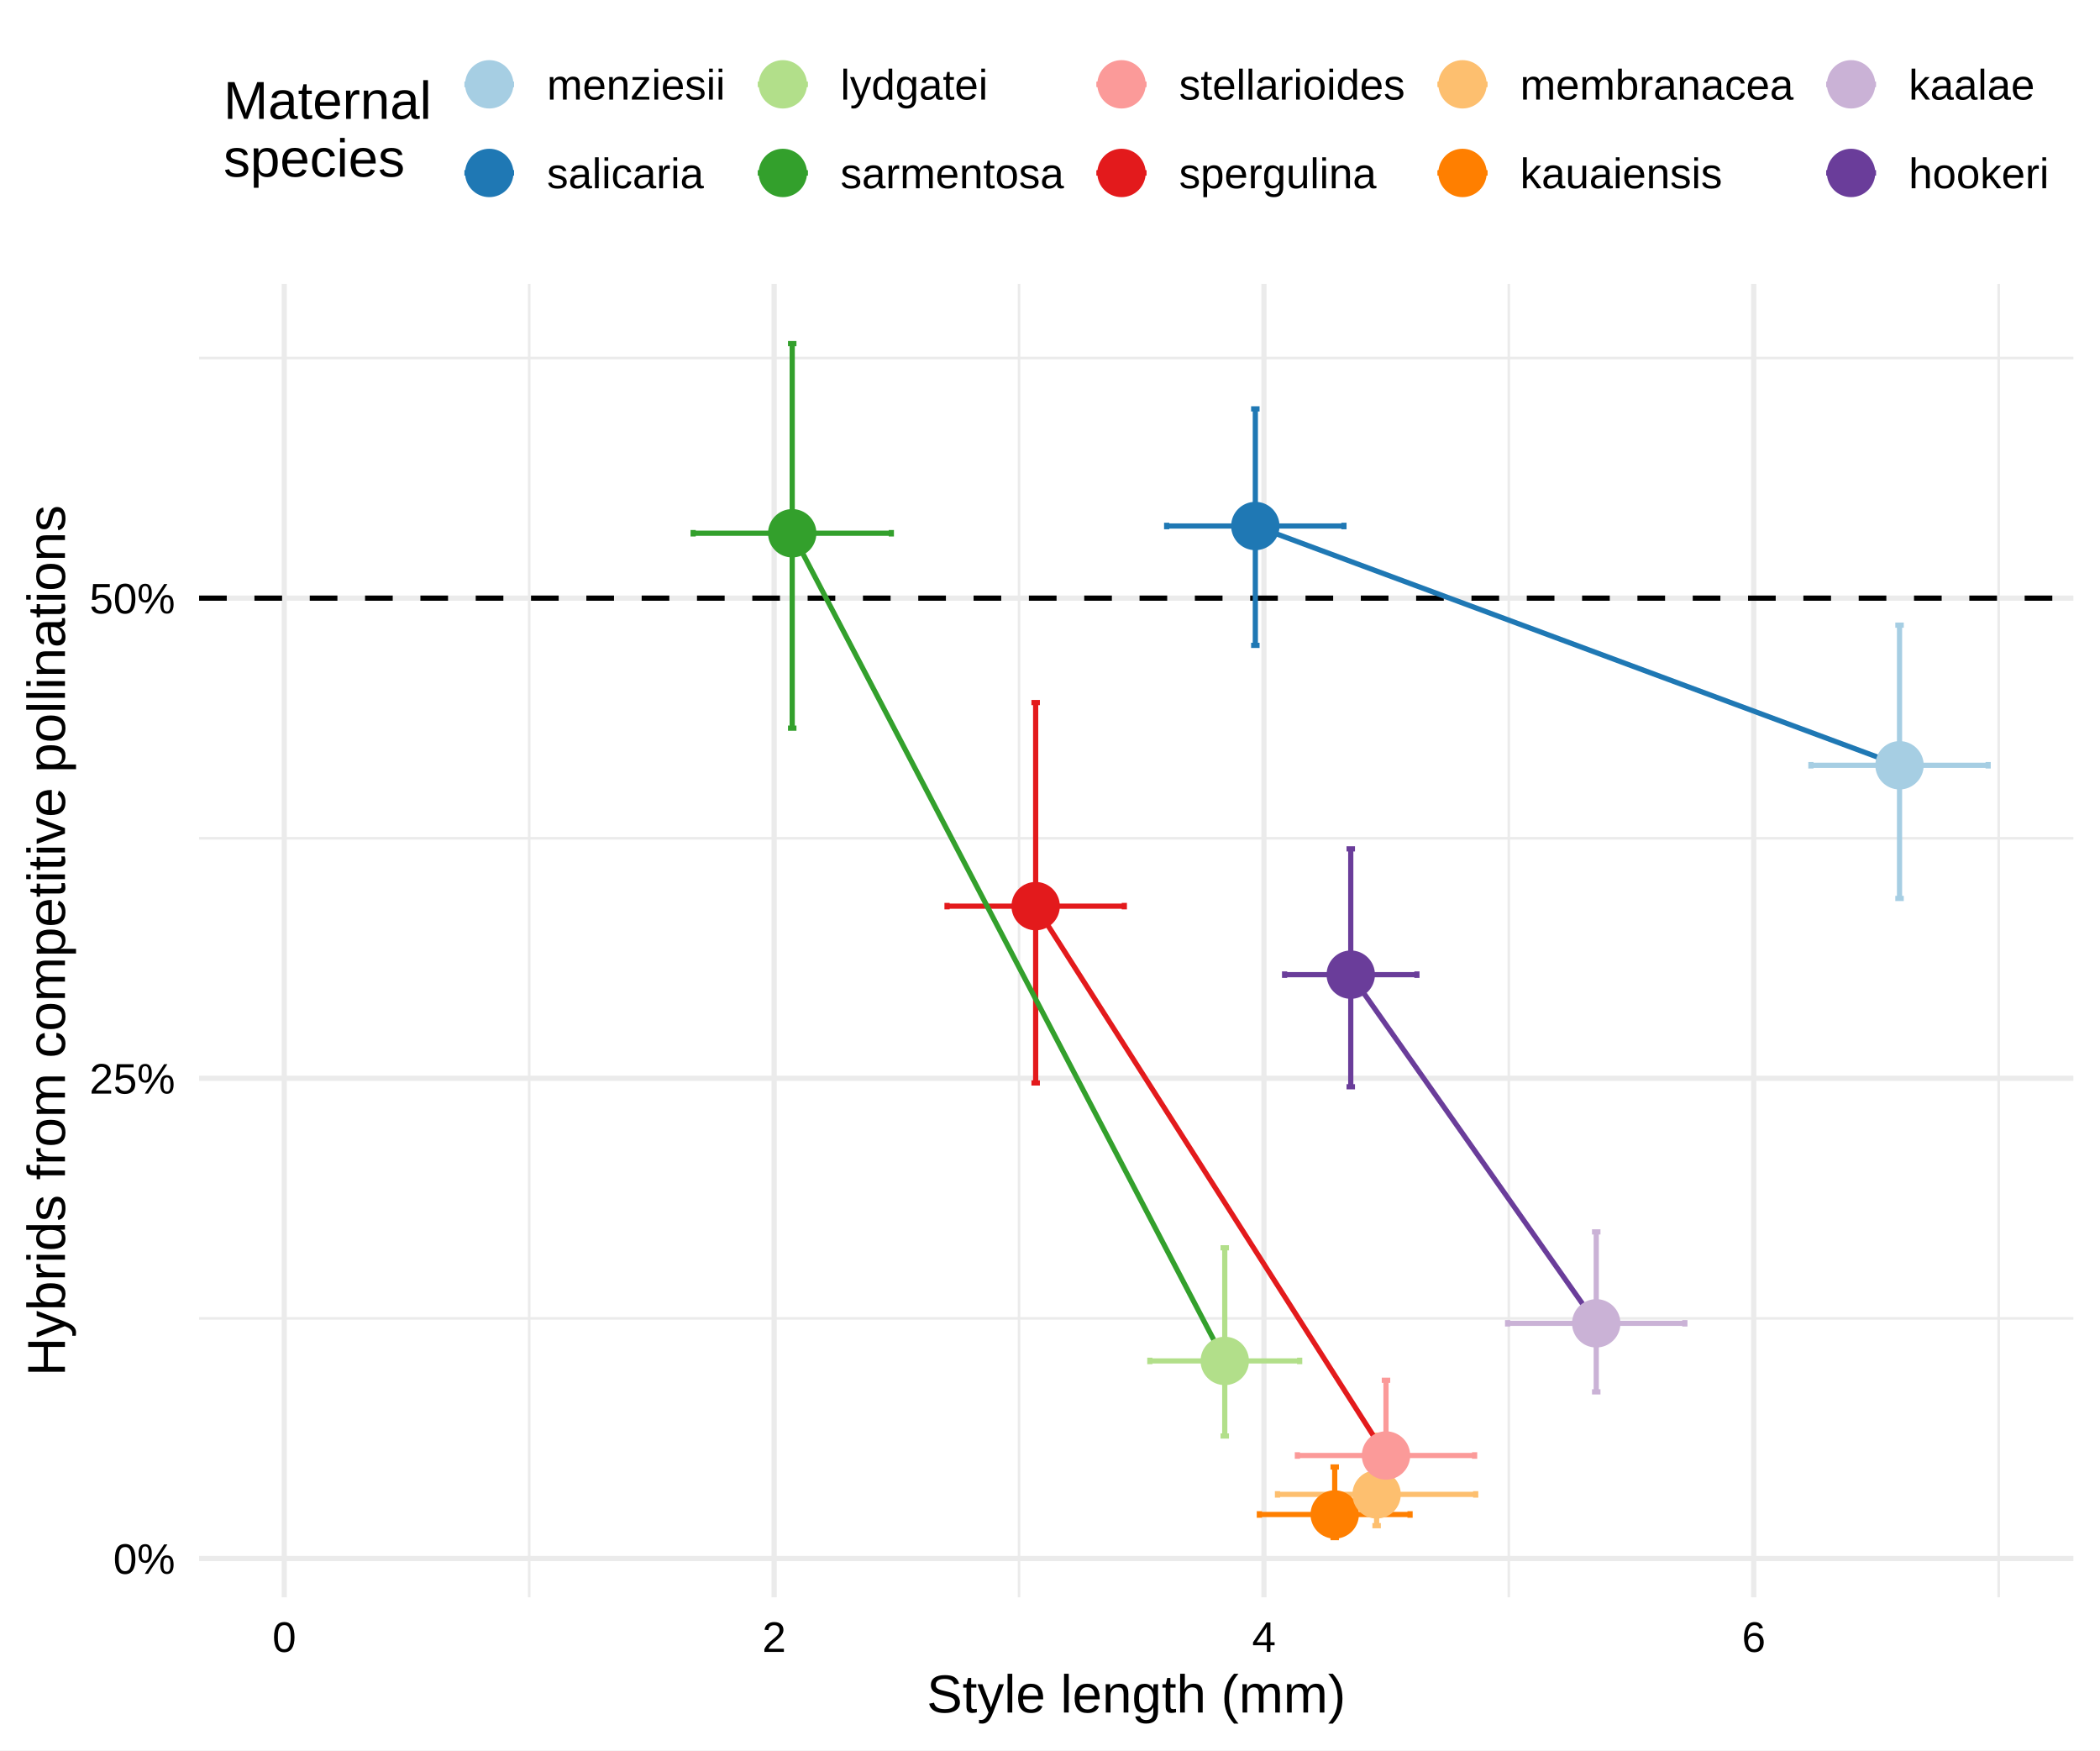
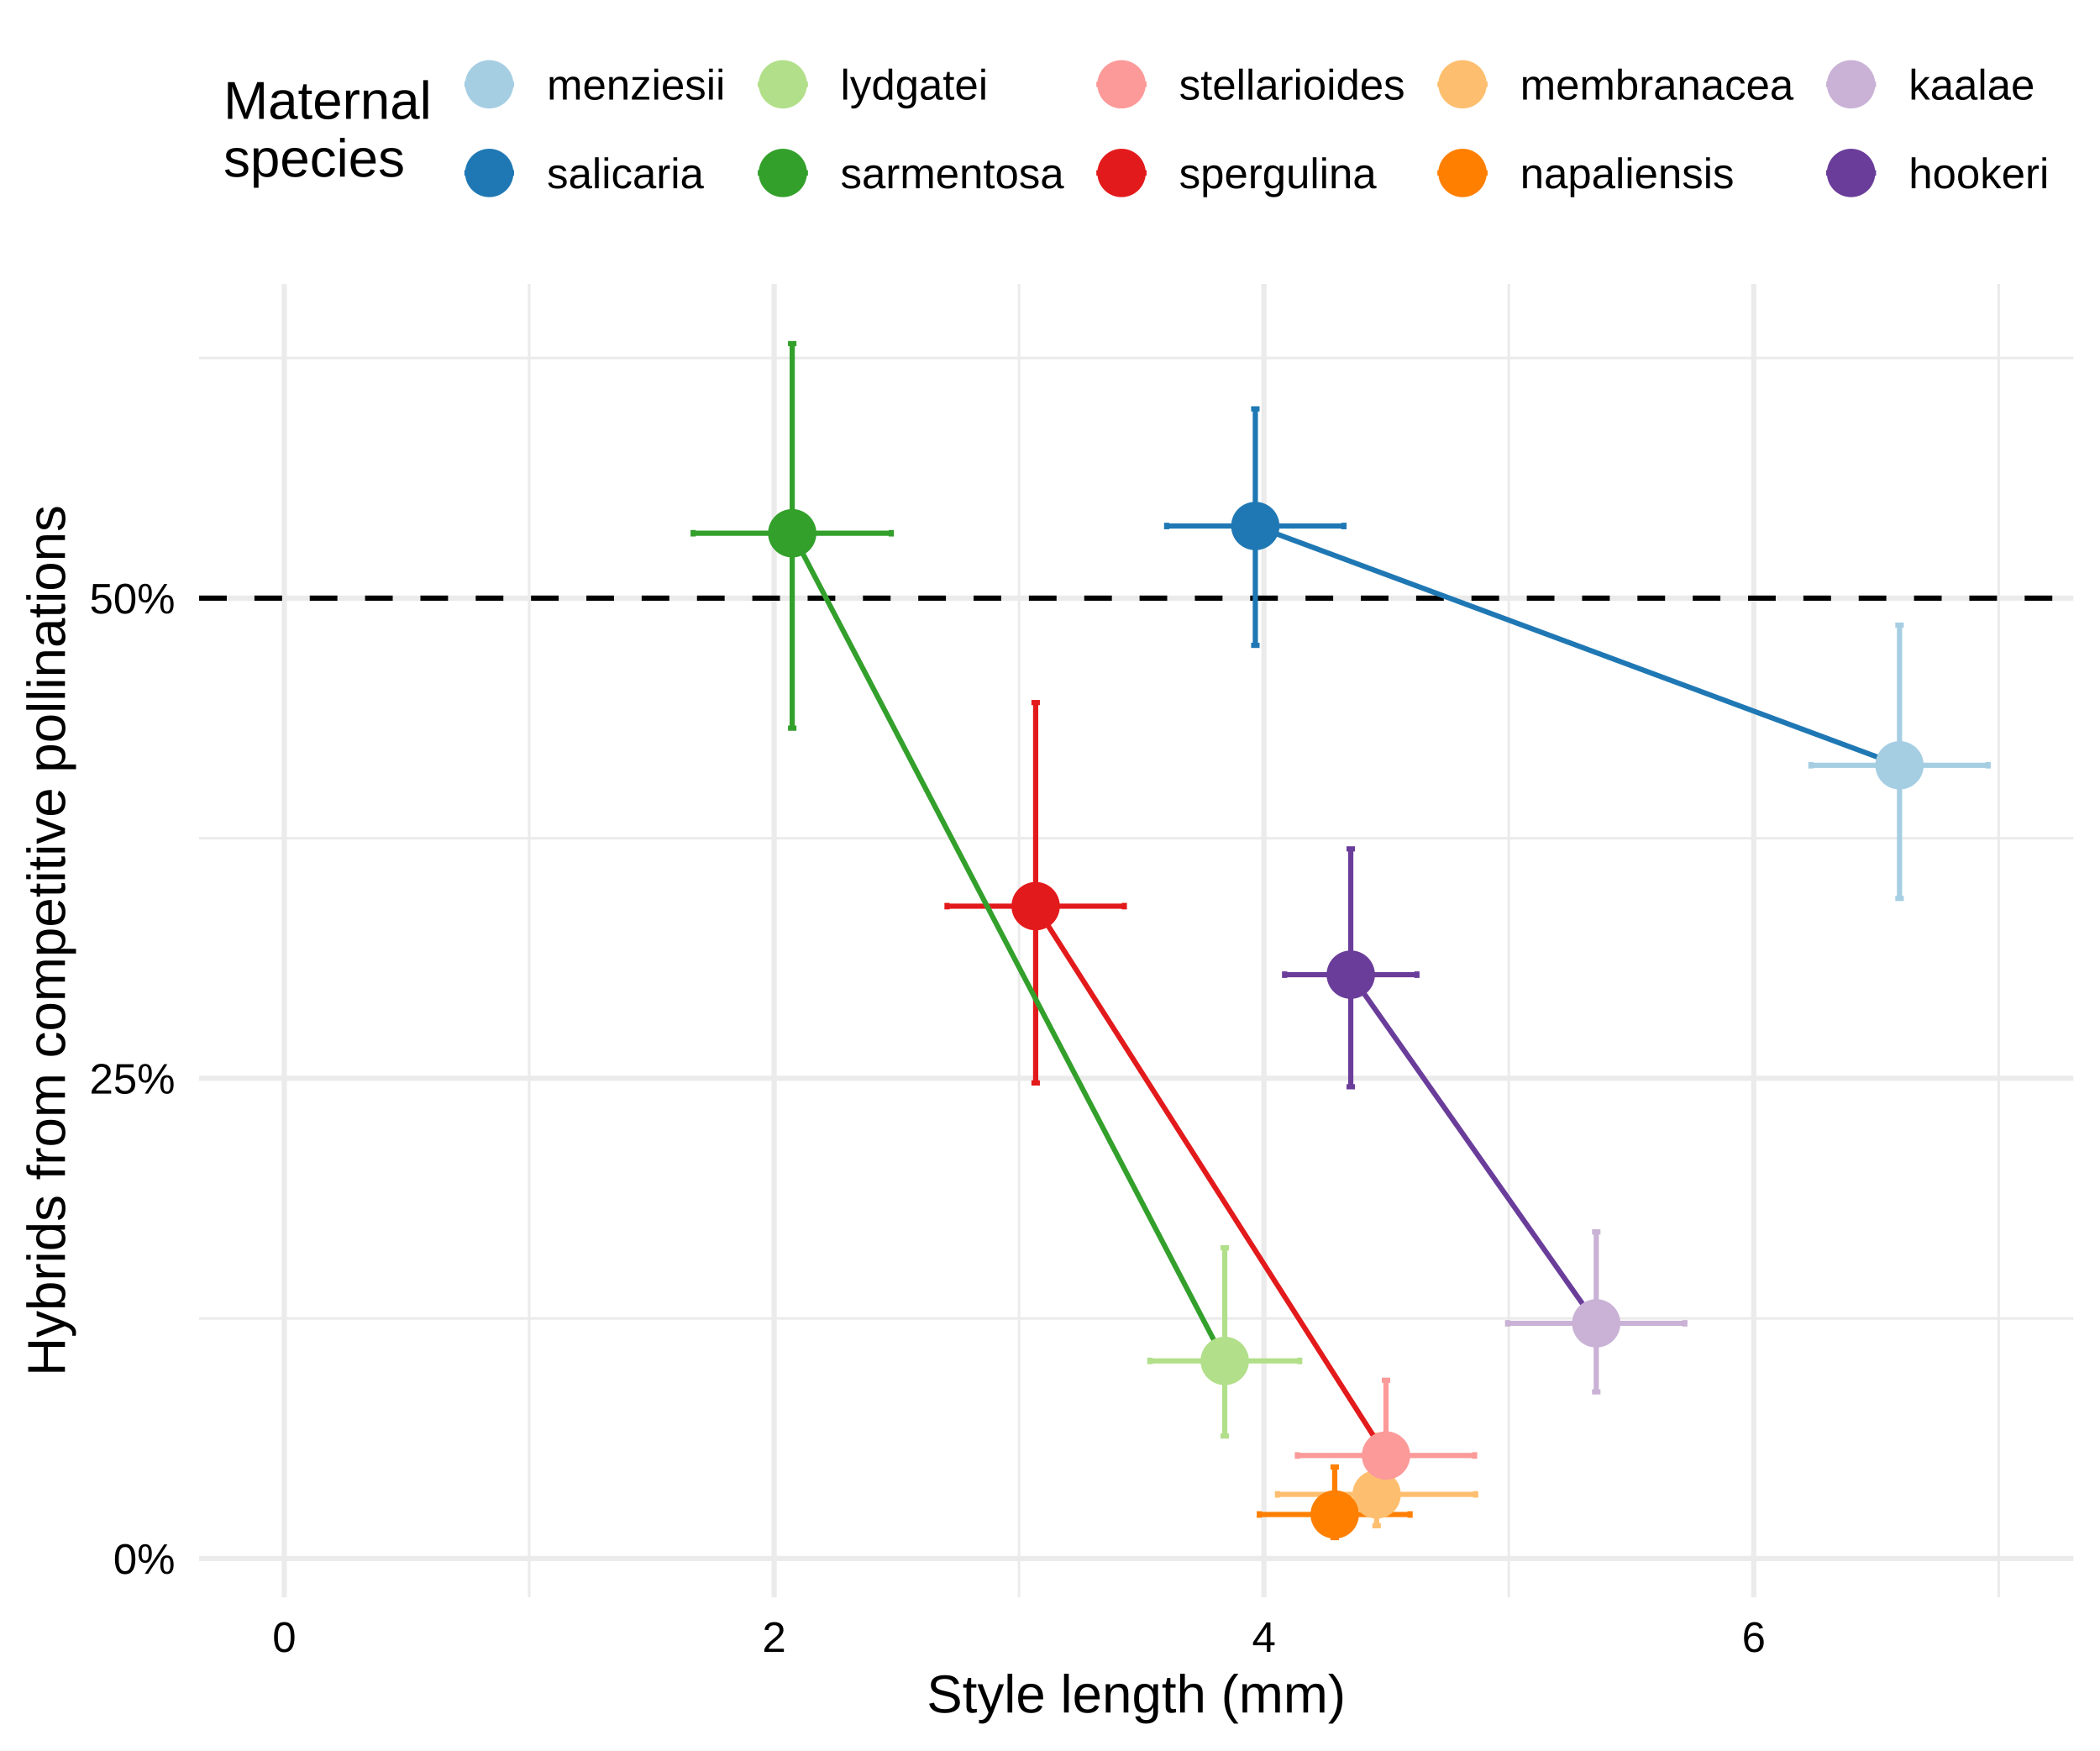
<svg xmlns="http://www.w3.org/2000/svg" width="432.00pt" height="360.00pt" viewBox="0 0 432.00 360.00">
  <g class="svglite">
    <defs>
      <style type="text/css">
    .svglite line, .svglite polyline, .svglite polygon, .svglite path, .svglite rect, .svglite circle {
      fill: none;
      stroke: #000000;
      stroke-linecap: round;
      stroke-linejoin: round;
      stroke-miterlimit: 10.00;
    }
    .svglite text {
      white-space: pre;
    }
    .svglite g.glyphgroup path {
      fill: inherit;
      stroke: none;
    }
  </style>
    </defs>
    <rect width="100%" height="100%" style="stroke: none; fill: #FFFFFF;" />
    <defs>
      <clipPath id="cpMC4wMHw0MzIuMDB8MC4wMHwzNjAuMDA=">
        <rect x="0.00" y="0.00" width="432.00" height="360.00" />
      </clipPath>
    </defs>
    <g clip-path="url(#cpMC4wMHw0MzIuMDB8MC4wMHwzNjAuMDA=)">
- </g>
+       <rect x="0" y="0.00" width="432.00" height="360.00" style="stroke-width: 1.07; stroke: none; fill: #FFFFFF;" />
+     </g>
    <defs>
      <clipPath id="cpNDAuOTZ8NDI2LjUyfDU4LjM5fDMyOC41MA==">
        <rect x="40.96" y="58.39" width="385.57" height="270.12" />
      </clipPath>
    </defs>
    <g clip-path="url(#cpNDAuOTZ8NDI2LjUyfDU4LjM5fDMyOC41MA==)">
      <polyline points="40.96,271.15 426.52,271.15 " style="stroke-width: 0.53; stroke: #EBEBEB; stroke-linecap: butt;" />
      <polyline points="40.96,172.40 426.52,172.40 " style="stroke-width: 0.53; stroke: #EBEBEB; stroke-linecap: butt;" />
      <polyline points="40.96,73.64 426.52,73.64 " style="stroke-width: 0.53; stroke: #EBEBEB; stroke-linecap: butt;" />
      <polyline points="108.86,328.50 108.86,58.39 " style="stroke-width: 0.53; stroke: #EBEBEB; stroke-linecap: butt;" />
      <polyline points="209.63,328.50 209.63,58.39 " style="stroke-width: 0.53; stroke: #EBEBEB; stroke-linecap: butt;" />
      <polyline points="310.39,328.50 310.39,58.39 " style="stroke-width: 0.53; stroke: #EBEBEB; stroke-linecap: butt;" />
      <polyline points="411.16,328.50 411.16,58.39 " style="stroke-width: 0.53; stroke: #EBEBEB; stroke-linecap: butt;" />
      <polyline points="40.96,320.53 426.52,320.53 " style="stroke-width: 1.07; stroke: #EBEBEB; stroke-linecap: butt;" />
      <polyline points="40.96,221.77 426.52,221.77 " style="stroke-width: 1.07; stroke: #EBEBEB; stroke-linecap: butt;" />
      <polyline points="40.96,123.02 426.52,123.02 " style="stroke-width: 1.07; stroke: #EBEBEB; stroke-linecap: butt;" />
      <polyline points="58.48,328.50 58.48,58.39 " style="stroke-width: 1.07; stroke: #EBEBEB; stroke-linecap: butt;" />
      <polyline points="159.25,328.50 159.25,58.39 " style="stroke-width: 1.07; stroke: #EBEBEB; stroke-linecap: butt;" />
      <polyline points="260.01,328.50 260.01,58.39 " style="stroke-width: 1.07; stroke: #EBEBEB; stroke-linecap: butt;" />
      <polyline points="360.77,328.50 360.77,58.39 " style="stroke-width: 1.07; stroke: #EBEBEB; stroke-linecap: butt;" />
      <line x1="40.96" y1="123.02" x2="426.52" y2="123.02" style="stroke-width: 1.07; stroke-dasharray: 5.69,5.69; stroke-linecap: butt;" />
      <polyline points="291.48,201.12 291.48,199.78 " style="stroke-width: 1.07; stroke: #6A3D9A; stroke-linecap: butt;" />
      <polyline points="291.48,200.45 264.26,200.45 " style="stroke-width: 1.07; stroke: #6A3D9A; stroke-linecap: butt;" />
      <polyline points="264.26,201.12 264.26,199.78 " style="stroke-width: 1.07; stroke: #6A3D9A; stroke-linecap: butt;" />
      <polyline points="346.60,272.82 346.60,271.49 " style="stroke-width: 1.07; stroke: #CAB2D6; stroke-linecap: butt;" />
      <polyline points="346.60,272.16 310.14,272.16 " style="stroke-width: 1.07; stroke: #CAB2D6; stroke-linecap: butt;" />
      <polyline points="310.14,272.82 310.14,271.49 " style="stroke-width: 1.07; stroke: #CAB2D6; stroke-linecap: butt;" />
-       <polyline points="290.07,312.14 290.07,310.80 " style="stroke-width: 1.07; stroke: #FF7F00; stroke-linecap: butt;" />
-       <polyline points="290.07,311.47 259.07,311.47 " style="stroke-width: 1.07; stroke: #FF7F00; stroke-linecap: butt;" />
-       <polyline points="259.07,312.14 259.07,310.80 " style="stroke-width: 1.07; stroke: #FF7F00; stroke-linecap: butt;" />
      <polyline points="267.36,280.56 267.36,279.22 " style="stroke-width: 1.07; stroke: #B2DF8A; stroke-linecap: butt;" />
      <polyline points="267.36,279.89 236.54,279.89 " style="stroke-width: 1.07; stroke: #B2DF8A; stroke-linecap: butt;" />
      <polyline points="236.54,280.56 236.54,279.22 " style="stroke-width: 1.07; stroke: #B2DF8A; stroke-linecap: butt;" />
      <polyline points="303.57,308.01 303.57,306.67 " style="stroke-width: 1.07; stroke: #FDBF6F; stroke-linecap: butt;" />
      <polyline points="303.57,307.34 262.80,307.34 " style="stroke-width: 1.07; stroke: #FDBF6F; stroke-linecap: butt;" />
      <polyline points="262.80,308.01 262.80,306.67 " style="stroke-width: 1.07; stroke: #FDBF6F; stroke-linecap: butt;" />
      <polyline points="408.99,158.05 408.99,156.72 " style="stroke-width: 1.07; stroke: #A6CEE3; stroke-linecap: butt;" />
      <polyline points="408.99,157.39 372.53,157.39 " style="stroke-width: 1.07; stroke: #A6CEE3; stroke-linecap: butt;" />
      <polyline points="372.53,158.05 372.53,156.72 " style="stroke-width: 1.07; stroke: #A6CEE3; stroke-linecap: butt;" />
+       <polyline points="290.07,312.14 290.07,310.80 " style="stroke-width: 1.07; stroke: #FF7F00; stroke-linecap: butt;" />
+       <polyline points="290.07,311.47 259.07,311.47 " style="stroke-width: 1.07; stroke: #FF7F00; stroke-linecap: butt;" />
+       <polyline points="259.07,312.14 259.07,310.80 " style="stroke-width: 1.07; stroke: #FF7F00; stroke-linecap: butt;" />
      <polyline points="276.47,108.85 276.47,107.51 " style="stroke-width: 1.07; stroke: #1F78B4; stroke-linecap: butt;" />
      <polyline points="276.47,108.18 240.00,108.18 " style="stroke-width: 1.07; stroke: #1F78B4; stroke-linecap: butt;" />
      <polyline points="240.00,108.85 240.00,107.51 " style="stroke-width: 1.07; stroke: #1F78B4; stroke-linecap: butt;" />
      <polyline points="183.36,110.34 183.36,109.00 " style="stroke-width: 1.07; stroke: #33A02C; stroke-linecap: butt;" />
      <polyline points="183.36,109.67 142.59,109.67 " style="stroke-width: 1.07; stroke: #33A02C; stroke-linecap: butt;" />
      <polyline points="142.59,110.34 142.59,109.00 " style="stroke-width: 1.07; stroke: #33A02C; stroke-linecap: butt;" />
      <polyline points="231.29,187.03 231.29,185.69 " style="stroke-width: 1.07; stroke: #E31A1C; stroke-linecap: butt;" />
      <polyline points="231.29,186.36 194.82,186.36 " style="stroke-width: 1.07; stroke: #E31A1C; stroke-linecap: butt;" />
      <polyline points="194.82,187.03 194.82,185.69 " style="stroke-width: 1.07; stroke: #E31A1C; stroke-linecap: butt;" />
      <polyline points="303.35,300.01 303.35,298.67 " style="stroke-width: 1.07; stroke: #FB9A99; stroke-linecap: butt;" />
      <polyline points="303.35,299.34 266.89,299.34 " style="stroke-width: 1.07; stroke: #FB9A99; stroke-linecap: butt;" />
      <polyline points="266.89,300.01 266.89,298.67 " style="stroke-width: 1.07; stroke: #FB9A99; stroke-linecap: butt;" />
      <polyline points="277.00,174.58 278.74,174.58 " style="stroke-width: 1.07; stroke: #6A3D9A; stroke-linecap: butt;" />
      <polyline points="277.87,174.58 277.87,223.51 " style="stroke-width: 1.07; stroke: #6A3D9A; stroke-linecap: butt;" />
      <polyline points="277.00,223.51 278.74,223.51 " style="stroke-width: 1.07; stroke: #6A3D9A; stroke-linecap: butt;" />
      <polyline points="327.50,253.35 329.24,253.35 " style="stroke-width: 1.07; stroke: #CAB2D6; stroke-linecap: butt;" />
      <polyline points="328.37,253.35 328.37,286.25 " style="stroke-width: 1.07; stroke: #CAB2D6; stroke-linecap: butt;" />
      <polyline points="327.50,286.25 329.24,286.25 " style="stroke-width: 1.07; stroke: #CAB2D6; stroke-linecap: butt;" />
-       <polyline points="273.70,301.70 275.44,301.70 " style="stroke-width: 1.07; stroke: #FF7F00; stroke-linecap: butt;" />
-       <polyline points="274.57,301.70 274.57,316.23 " style="stroke-width: 1.07; stroke: #FF7F00; stroke-linecap: butt;" />
-       <polyline points="273.70,316.23 275.44,316.23 " style="stroke-width: 1.07; stroke: #FF7F00; stroke-linecap: butt;" />
      <polyline points="251.08,256.62 252.82,256.62 " style="stroke-width: 1.07; stroke: #B2DF8A; stroke-linecap: butt;" />
      <polyline points="251.95,256.62 251.95,295.33 " style="stroke-width: 1.07; stroke: #B2DF8A; stroke-linecap: butt;" />
      <polyline points="251.08,295.33 252.82,295.33 " style="stroke-width: 1.07; stroke: #B2DF8A; stroke-linecap: butt;" />
      <polyline points="282.32,295.16 284.06,295.16 " style="stroke-width: 1.07; stroke: #FDBF6F; stroke-linecap: butt;" />
      <polyline points="283.19,295.16 283.19,313.78 " style="stroke-width: 1.07; stroke: #FDBF6F; stroke-linecap: butt;" />
      <polyline points="282.32,313.78 284.06,313.78 " style="stroke-width: 1.07; stroke: #FDBF6F; stroke-linecap: butt;" />
      <polyline points="389.89,128.57 391.63,128.57 " style="stroke-width: 1.07; stroke: #A6CEE3; stroke-linecap: butt;" />
      <polyline points="390.76,128.57 390.76,184.77 " style="stroke-width: 1.07; stroke: #A6CEE3; stroke-linecap: butt;" />
      <polyline points="389.89,184.77 391.63,184.77 " style="stroke-width: 1.07; stroke: #A6CEE3; stroke-linecap: butt;" />
+       <polyline points="273.70,301.70 275.44,301.70 " style="stroke-width: 1.07; stroke: #FF7F00; stroke-linecap: butt;" />
+       <polyline points="274.57,301.70 274.57,316.23 " style="stroke-width: 1.07; stroke: #FF7F00; stroke-linecap: butt;" />
+       <polyline points="273.70,316.23 275.44,316.23 " style="stroke-width: 1.07; stroke: #FF7F00; stroke-linecap: butt;" />
      <polyline points="257.37,84.09 259.11,84.09 " style="stroke-width: 1.07; stroke: #1F78B4; stroke-linecap: butt;" />
      <polyline points="258.24,84.09 258.24,132.73 " style="stroke-width: 1.07; stroke: #1F78B4; stroke-linecap: butt;" />
      <polyline points="257.37,132.73 259.11,132.73 " style="stroke-width: 1.07; stroke: #1F78B4; stroke-linecap: butt;" />
      <polyline points="162.10,70.67 163.84,70.67 " style="stroke-width: 1.07; stroke: #33A02C; stroke-linecap: butt;" />
      <polyline points="162.97,70.67 162.97,149.75 " style="stroke-width: 1.07; stroke: #33A02C; stroke-linecap: butt;" />
      <polyline points="162.10,149.75 163.84,149.75 " style="stroke-width: 1.07; stroke: #33A02C; stroke-linecap: butt;" />
      <polyline points="212.18,144.49 213.92,144.49 " style="stroke-width: 1.07; stroke: #E31A1C; stroke-linecap: butt;" />
      <polyline points="213.05,144.49 213.05,222.72 " style="stroke-width: 1.07; stroke: #E31A1C; stroke-linecap: butt;" />
      <polyline points="212.18,222.72 213.92,222.72 " style="stroke-width: 1.07; stroke: #E31A1C; stroke-linecap: butt;" />
      <polyline points="284.25,283.87 285.99,283.87 " style="stroke-width: 1.07; stroke: #FB9A99; stroke-linecap: butt;" />
      <polyline points="285.12,283.87 285.12,308.50 " style="stroke-width: 1.07; stroke: #FB9A99; stroke-linecap: butt;" />
      <polyline points="284.25,308.50 285.99,308.50 " style="stroke-width: 1.07; stroke: #FB9A99; stroke-linecap: butt;" />
      <line x1="258.24" y1="108.18" x2="390.76" y2="157.39" style="stroke-width: 1.07; stroke: #1F78B4; stroke-linecap: butt;" />
      <line x1="162.97" y1="109.67" x2="251.95" y2="279.89" style="stroke-width: 1.07; stroke: #33A02C; stroke-linecap: butt;" />
      <line x1="213.05" y1="186.36" x2="285.12" y2="299.34" style="stroke-width: 1.07; stroke: #E31A1C; stroke-linecap: butt;" />
      <line x1="274.57" y1="311.47" x2="283.19" y2="307.34" style="stroke-width: 1.07; stroke: #FF7F00; stroke-linecap: butt;" />
      <line x1="277.87" y1="200.45" x2="328.37" y2="272.16" style="stroke-width: 1.07; stroke: #6A3D9A; stroke-linecap: butt;" />
      <circle cx="277.87" cy="200.45" r="4.62" style="stroke-width: 0.71; stroke: #6A3D9A; fill: #6A3D9A;" />
      <circle cx="328.37" cy="272.16" r="4.62" style="stroke-width: 0.71; stroke: #CAB2D6; fill: #CAB2D6;" />
-       <circle cx="274.57" cy="311.47" r="4.62" style="stroke-width: 0.71; stroke: #FF7F00; fill: #FF7F00;" />
      <circle cx="251.95" cy="279.89" r="4.62" style="stroke-width: 0.71; stroke: #B2DF8A; fill: #B2DF8A;" />
      <circle cx="283.19" cy="307.34" r="4.62" style="stroke-width: 0.71; stroke: #FDBF6F; fill: #FDBF6F;" />
      <circle cx="390.76" cy="157.39" r="4.62" style="stroke-width: 0.71; stroke: #A6CEE3; fill: #A6CEE3;" />
+       <circle cx="274.57" cy="311.47" r="4.62" style="stroke-width: 0.71; stroke: #FF7F00; fill: #FF7F00;" />
      <circle cx="258.24" cy="108.18" r="4.62" style="stroke-width: 0.71; stroke: #1F78B4; fill: #1F78B4;" />
      <circle cx="162.97" cy="109.67" r="4.62" style="stroke-width: 0.71; stroke: #33A02C; fill: #33A02C;" />
      <circle cx="213.05" cy="186.36" r="4.62" style="stroke-width: 0.71; stroke: #E31A1C; fill: #E31A1C;" />
      <circle cx="285.12" cy="299.34" r="4.62" style="stroke-width: 0.71; stroke: #FB9A99; fill: #FB9A99;" />
    </g>
    <g clip-path="url(#cpMC4wMHw0MzIuMDB8MC4wMHwzNjAuMDA=)">
      <text x="36.02" y="323.68" text-anchor="end" style="font-size: 8.80px; font-family: &quot;Arial&quot;;">0%</text>
      <text x="36.02" y="224.92" text-anchor="end" style="font-size: 8.80px; font-family: &quot;Arial&quot;;">25%</text>
      <text x="36.02" y="126.17" text-anchor="end" style="font-size: 8.80px; font-family: &quot;Arial&quot;;">50%</text>
      <text x="58.48" y="339.74" text-anchor="middle" style="font-size: 8.80px; font-family: &quot;Arial&quot;;">0</text>
      <text x="159.25" y="339.74" text-anchor="middle" style="font-size: 8.80px; font-family: &quot;Arial&quot;;">2</text>
      <text x="260.01" y="339.74" text-anchor="middle" style="font-size: 8.80px; font-family: &quot;Arial&quot;;">4</text>
      <text x="360.77" y="339.74" text-anchor="middle" style="font-size: 8.80px; font-family: &quot;Arial&quot;;">6</text>
      <text x="233.74" y="352.20" text-anchor="middle" style="font-size: 11.00px; font-family: &quot;Arial&quot;;">Style length (mm)</text>
      <text transform="translate(13.36,193.45) rotate(-90)" text-anchor="middle" style="font-size: 11.00px; font-family: &quot;Arial&quot;;">Hybrids from competitive pollinations</text>
      <text x="45.98" y="24.45" style="font-size: 11.00px; font-family: &quot;Arial&quot;;">Maternal</text>
      <text x="45.98" y="36.33" style="font-size: 11.00px; font-family: &quot;Arial&quot;;">species</text>
      <line x1="95.55" y1="17.34" x2="105.75" y2="17.34" style="stroke-width: 1.07; stroke: #A6CEE3; stroke-linecap: butt;" />
      <line x1="95.55" y1="17.34" x2="105.75" y2="17.34" style="stroke-width: 1.07; stroke: #A6CEE3; stroke-linecap: butt;" />
      <line x1="95.55" y1="17.34" x2="105.75" y2="17.34" style="stroke-width: 1.07; stroke: #A6CEE3; stroke-linecap: butt;" />
      <circle cx="100.65" cy="17.34" r="4.62" style="stroke-width: 0.71; stroke: #A6CEE3; fill: #A6CEE3;" />
      <line x1="95.55" y1="35.57" x2="105.75" y2="35.57" style="stroke-width: 1.07; stroke: #1F78B4; stroke-linecap: butt;" />
      <line x1="95.55" y1="35.57" x2="105.75" y2="35.57" style="stroke-width: 1.07; stroke: #1F78B4; stroke-linecap: butt;" />
      <line x1="95.55" y1="35.57" x2="105.75" y2="35.57" style="stroke-width: 1.07; stroke: #1F78B4; stroke-linecap: butt;" />
      <circle cx="100.65" cy="35.57" r="4.62" style="stroke-width: 0.71; stroke: #1F78B4; fill: #1F78B4;" />
      <line x1="155.94" y1="17.34" x2="166.14" y2="17.34" style="stroke-width: 1.07; stroke: #B2DF8A; stroke-linecap: butt;" />
      <line x1="155.94" y1="17.34" x2="166.14" y2="17.34" style="stroke-width: 1.07; stroke: #B2DF8A; stroke-linecap: butt;" />
      <line x1="155.94" y1="17.34" x2="166.14" y2="17.34" style="stroke-width: 1.07; stroke: #B2DF8A; stroke-linecap: butt;" />
      <circle cx="161.04" cy="17.34" r="4.62" style="stroke-width: 0.71; stroke: #B2DF8A; fill: #B2DF8A;" />
      <line x1="155.94" y1="35.57" x2="166.14" y2="35.57" style="stroke-width: 1.07; stroke: #33A02C; stroke-linecap: butt;" />
      <line x1="155.94" y1="35.57" x2="166.14" y2="35.57" style="stroke-width: 1.07; stroke: #33A02C; stroke-linecap: butt;" />
      <line x1="155.94" y1="35.57" x2="166.14" y2="35.57" style="stroke-width: 1.07; stroke: #33A02C; stroke-linecap: butt;" />
      <circle cx="161.04" cy="35.57" r="4.62" style="stroke-width: 0.71; stroke: #33A02C; fill: #33A02C;" />
      <line x1="225.60" y1="17.34" x2="235.81" y2="17.34" style="stroke-width: 1.07; stroke: #FB9A99; stroke-linecap: butt;" />
      <line x1="225.60" y1="17.34" x2="235.81" y2="17.34" style="stroke-width: 1.07; stroke: #FB9A99; stroke-linecap: butt;" />
      <line x1="225.60" y1="17.34" x2="235.81" y2="17.34" style="stroke-width: 1.07; stroke: #FB9A99; stroke-linecap: butt;" />
      <circle cx="230.71" cy="17.34" r="4.62" style="stroke-width: 0.71; stroke: #FB9A99; fill: #FB9A99;" />
      <line x1="225.60" y1="35.57" x2="235.81" y2="35.57" style="stroke-width: 1.07; stroke: #E31A1C; stroke-linecap: butt;" />
      <line x1="225.60" y1="35.57" x2="235.81" y2="35.57" style="stroke-width: 1.07; stroke: #E31A1C; stroke-linecap: butt;" />
      <line x1="225.60" y1="35.57" x2="235.81" y2="35.57" style="stroke-width: 1.07; stroke: #E31A1C; stroke-linecap: butt;" />
      <circle cx="230.71" cy="35.57" r="4.62" style="stroke-width: 0.71; stroke: #E31A1C; fill: #E31A1C;" />
      <line x1="295.76" y1="17.34" x2="305.96" y2="17.34" style="stroke-width: 1.07; stroke: #FDBF6F; stroke-linecap: butt;" />
      <line x1="295.76" y1="17.34" x2="305.96" y2="17.34" style="stroke-width: 1.07; stroke: #FDBF6F; stroke-linecap: butt;" />
      <line x1="295.76" y1="17.34" x2="305.96" y2="17.34" style="stroke-width: 1.07; stroke: #FDBF6F; stroke-linecap: butt;" />
      <circle cx="300.86" cy="17.34" r="4.62" style="stroke-width: 0.71; stroke: #FDBF6F; fill: #FDBF6F;" />
      <line x1="295.76" y1="35.57" x2="305.96" y2="35.57" style="stroke-width: 1.07; stroke: #FF7F00; stroke-linecap: butt;" />
      <line x1="295.76" y1="35.57" x2="305.96" y2="35.57" style="stroke-width: 1.07; stroke: #FF7F00; stroke-linecap: butt;" />
      <line x1="295.76" y1="35.57" x2="305.96" y2="35.57" style="stroke-width: 1.07; stroke: #FF7F00; stroke-linecap: butt;" />
      <circle cx="300.86" cy="35.57" r="4.62" style="stroke-width: 0.71; stroke: #FF7F00; fill: #FF7F00;" />
      <line x1="375.69" y1="17.34" x2="385.89" y2="17.34" style="stroke-width: 1.07; stroke: #CAB2D6; stroke-linecap: butt;" />
      <line x1="375.69" y1="17.34" x2="385.89" y2="17.34" style="stroke-width: 1.07; stroke: #CAB2D6; stroke-linecap: butt;" />
      <line x1="375.69" y1="17.34" x2="385.89" y2="17.34" style="stroke-width: 1.07; stroke: #CAB2D6; stroke-linecap: butt;" />
      <circle cx="380.79" cy="17.34" r="4.62" style="stroke-width: 0.71; stroke: #CAB2D6; fill: #CAB2D6;" />
      <line x1="375.69" y1="35.57" x2="385.89" y2="35.57" style="stroke-width: 1.07; stroke: #6A3D9A; stroke-linecap: butt;" />
      <line x1="375.69" y1="35.57" x2="385.89" y2="35.57" style="stroke-width: 1.07; stroke: #6A3D9A; stroke-linecap: butt;" />
      <line x1="375.69" y1="35.57" x2="385.89" y2="35.57" style="stroke-width: 1.07; stroke: #6A3D9A; stroke-linecap: butt;" />
      <circle cx="380.79" cy="35.57" r="4.62" style="stroke-width: 0.71; stroke: #6A3D9A; fill: #6A3D9A;" />
      <text x="112.51" y="20.49" style="font-size: 8.80px; font-family: &quot;Arial&quot;;">menziesii</text>
      <text x="112.51" y="38.72" style="font-size: 8.80px; font-family: &quot;Arial&quot;;">salicaria</text>
      <text x="172.90" y="20.49" style="font-size: 8.80px; font-family: &quot;Arial&quot;;">lydgatei</text>
      <text x="172.90" y="38.72" style="font-size: 8.80px; font-family: &quot;Arial&quot;;">sarmentosa</text>
      <text x="242.56" y="20.49" style="font-size: 8.80px; font-family: &quot;Arial&quot;;">stellarioides</text>
      <text x="242.56" y="38.72" style="font-size: 8.80px; font-family: &quot;Arial&quot;;">spergulina</text>
      <text x="312.72" y="20.49" style="font-size: 8.80px; font-family: &quot;Arial&quot;;">membranacea</text>
-       <text x="312.72" y="38.72" style="font-size: 8.80px; font-family: &quot;Arial&quot;;">kauaiensis</text>
+       <text x="312.72" y="38.72" style="font-size: 8.80px; font-family: &quot;Arial&quot;;">napaliensis</text>
      <text x="392.65" y="20.49" style="font-size: 8.80px; font-family: &quot;Arial&quot;;">kaalae</text>
      <text x="392.65" y="38.72" style="font-size: 8.80px; font-family: &quot;Arial&quot;;">hookeri</text>
    </g>
  </g>
</svg>
